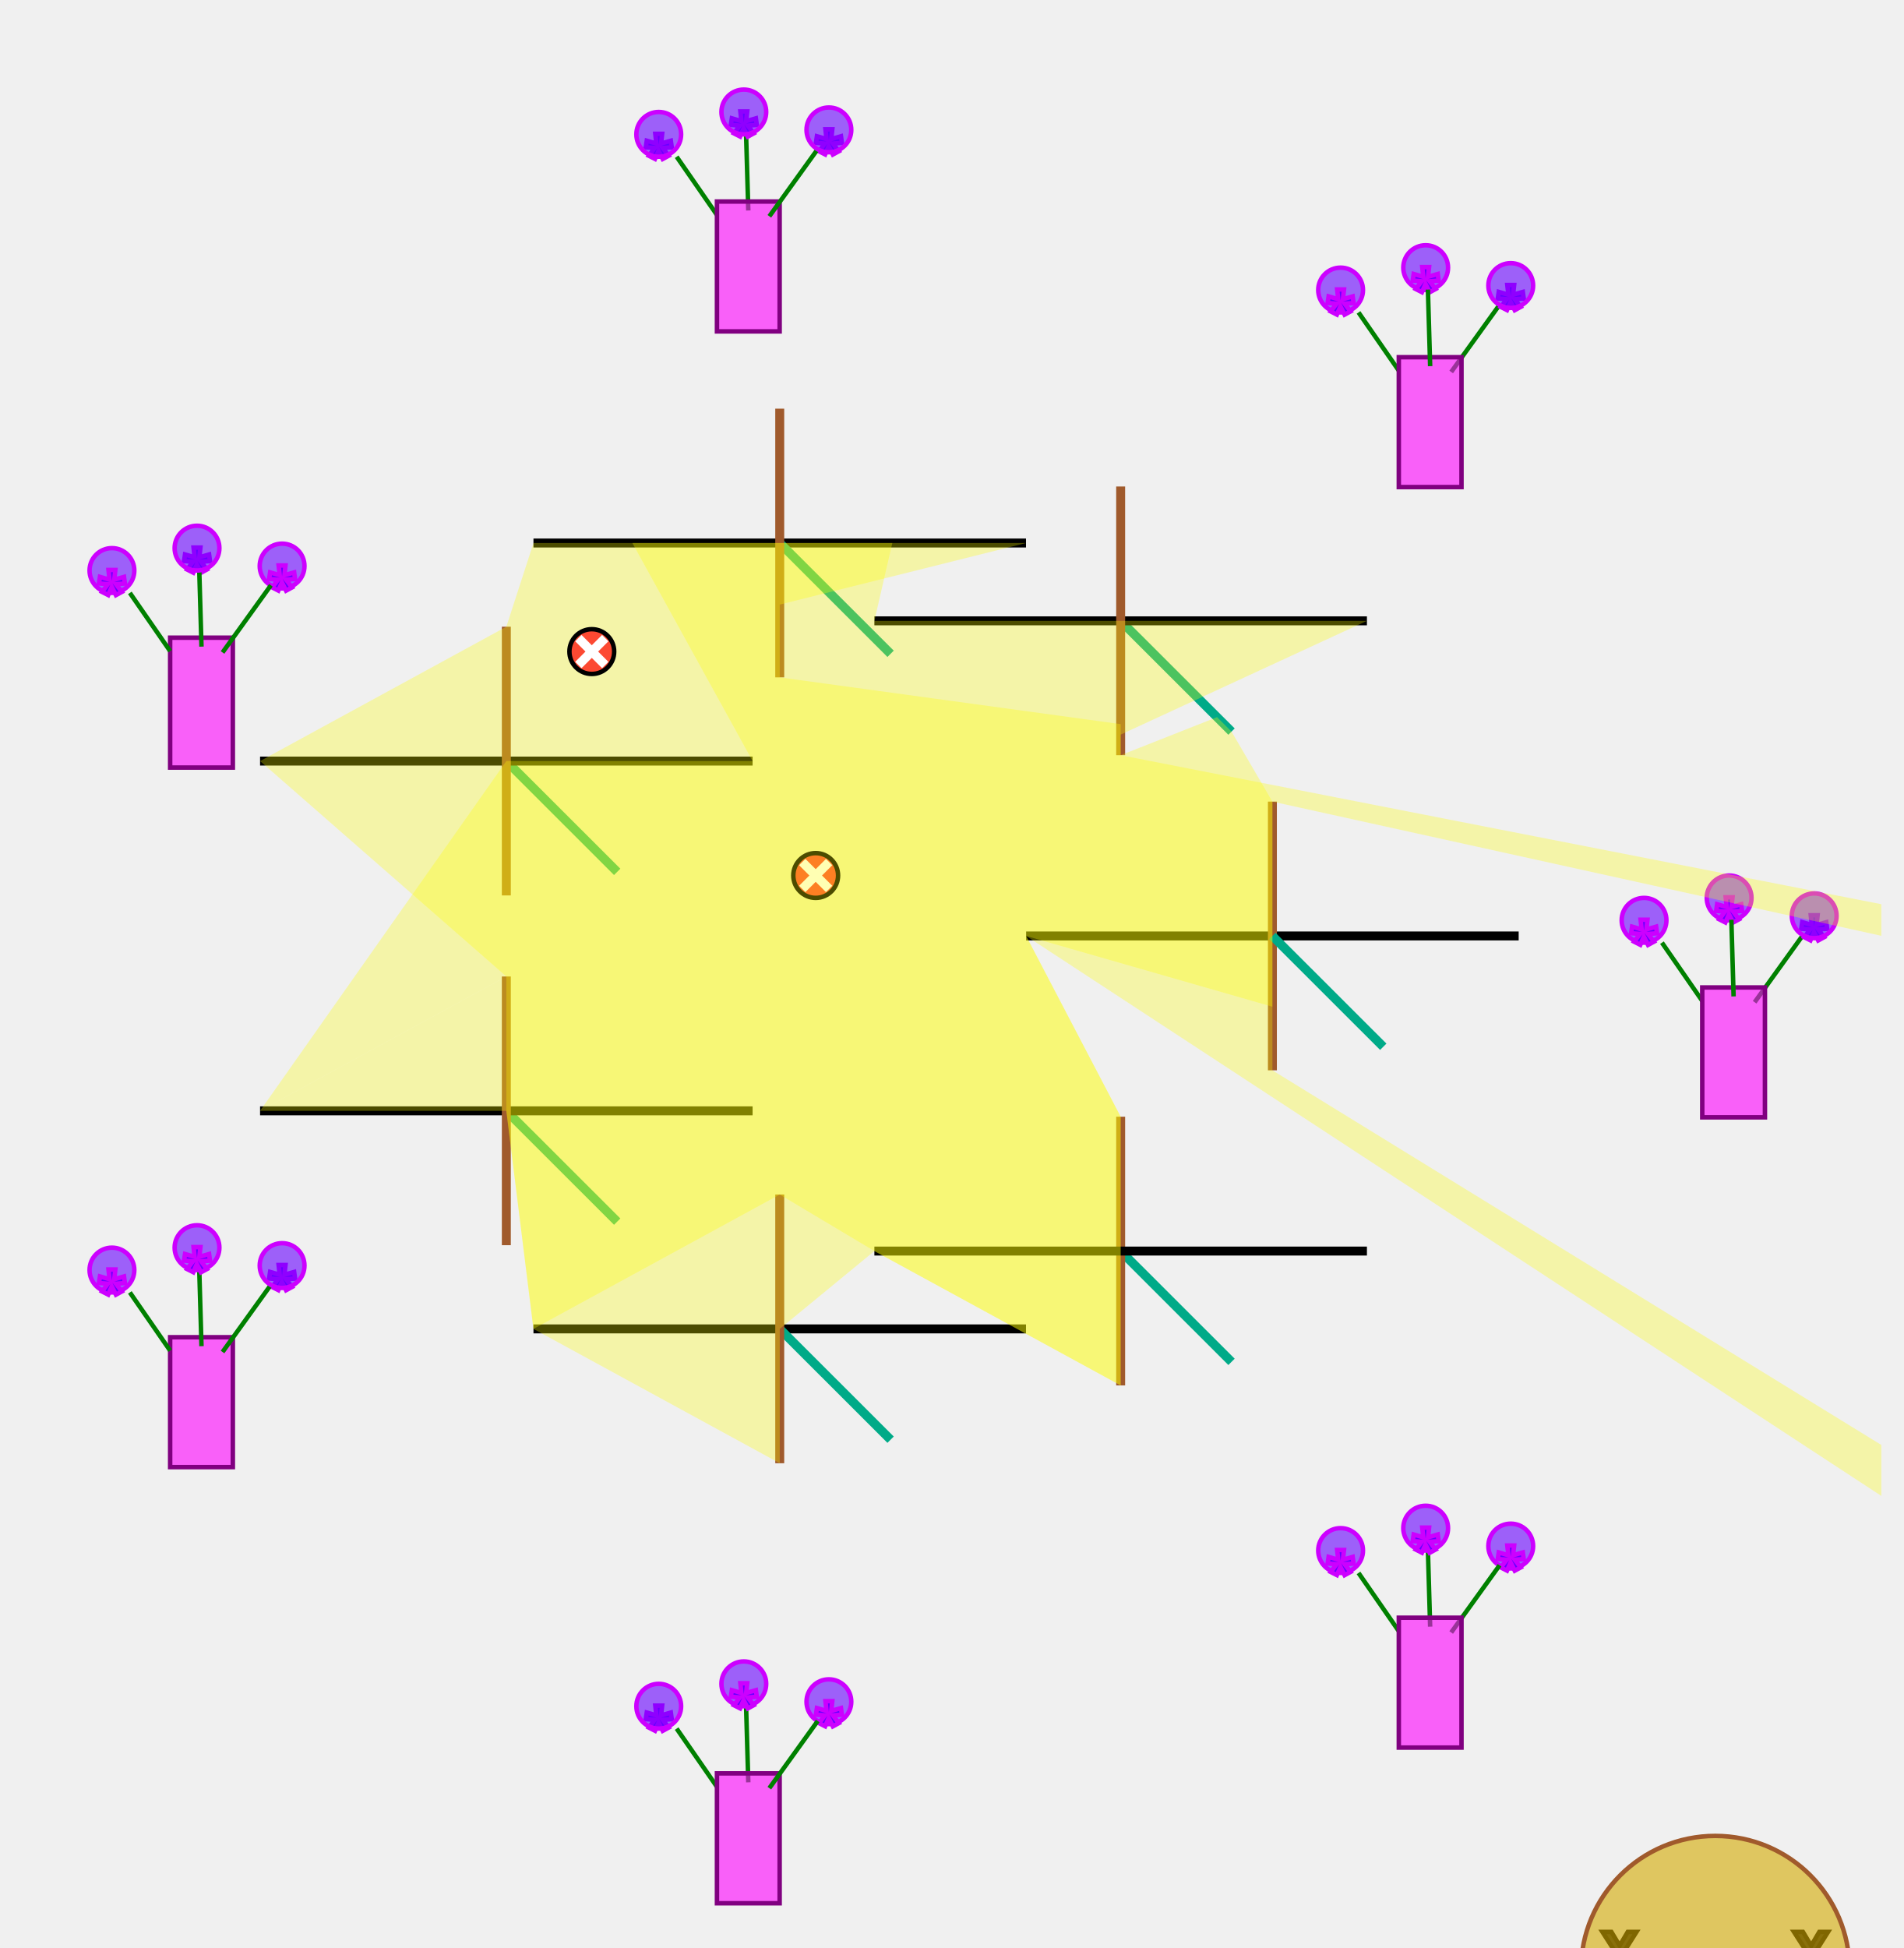
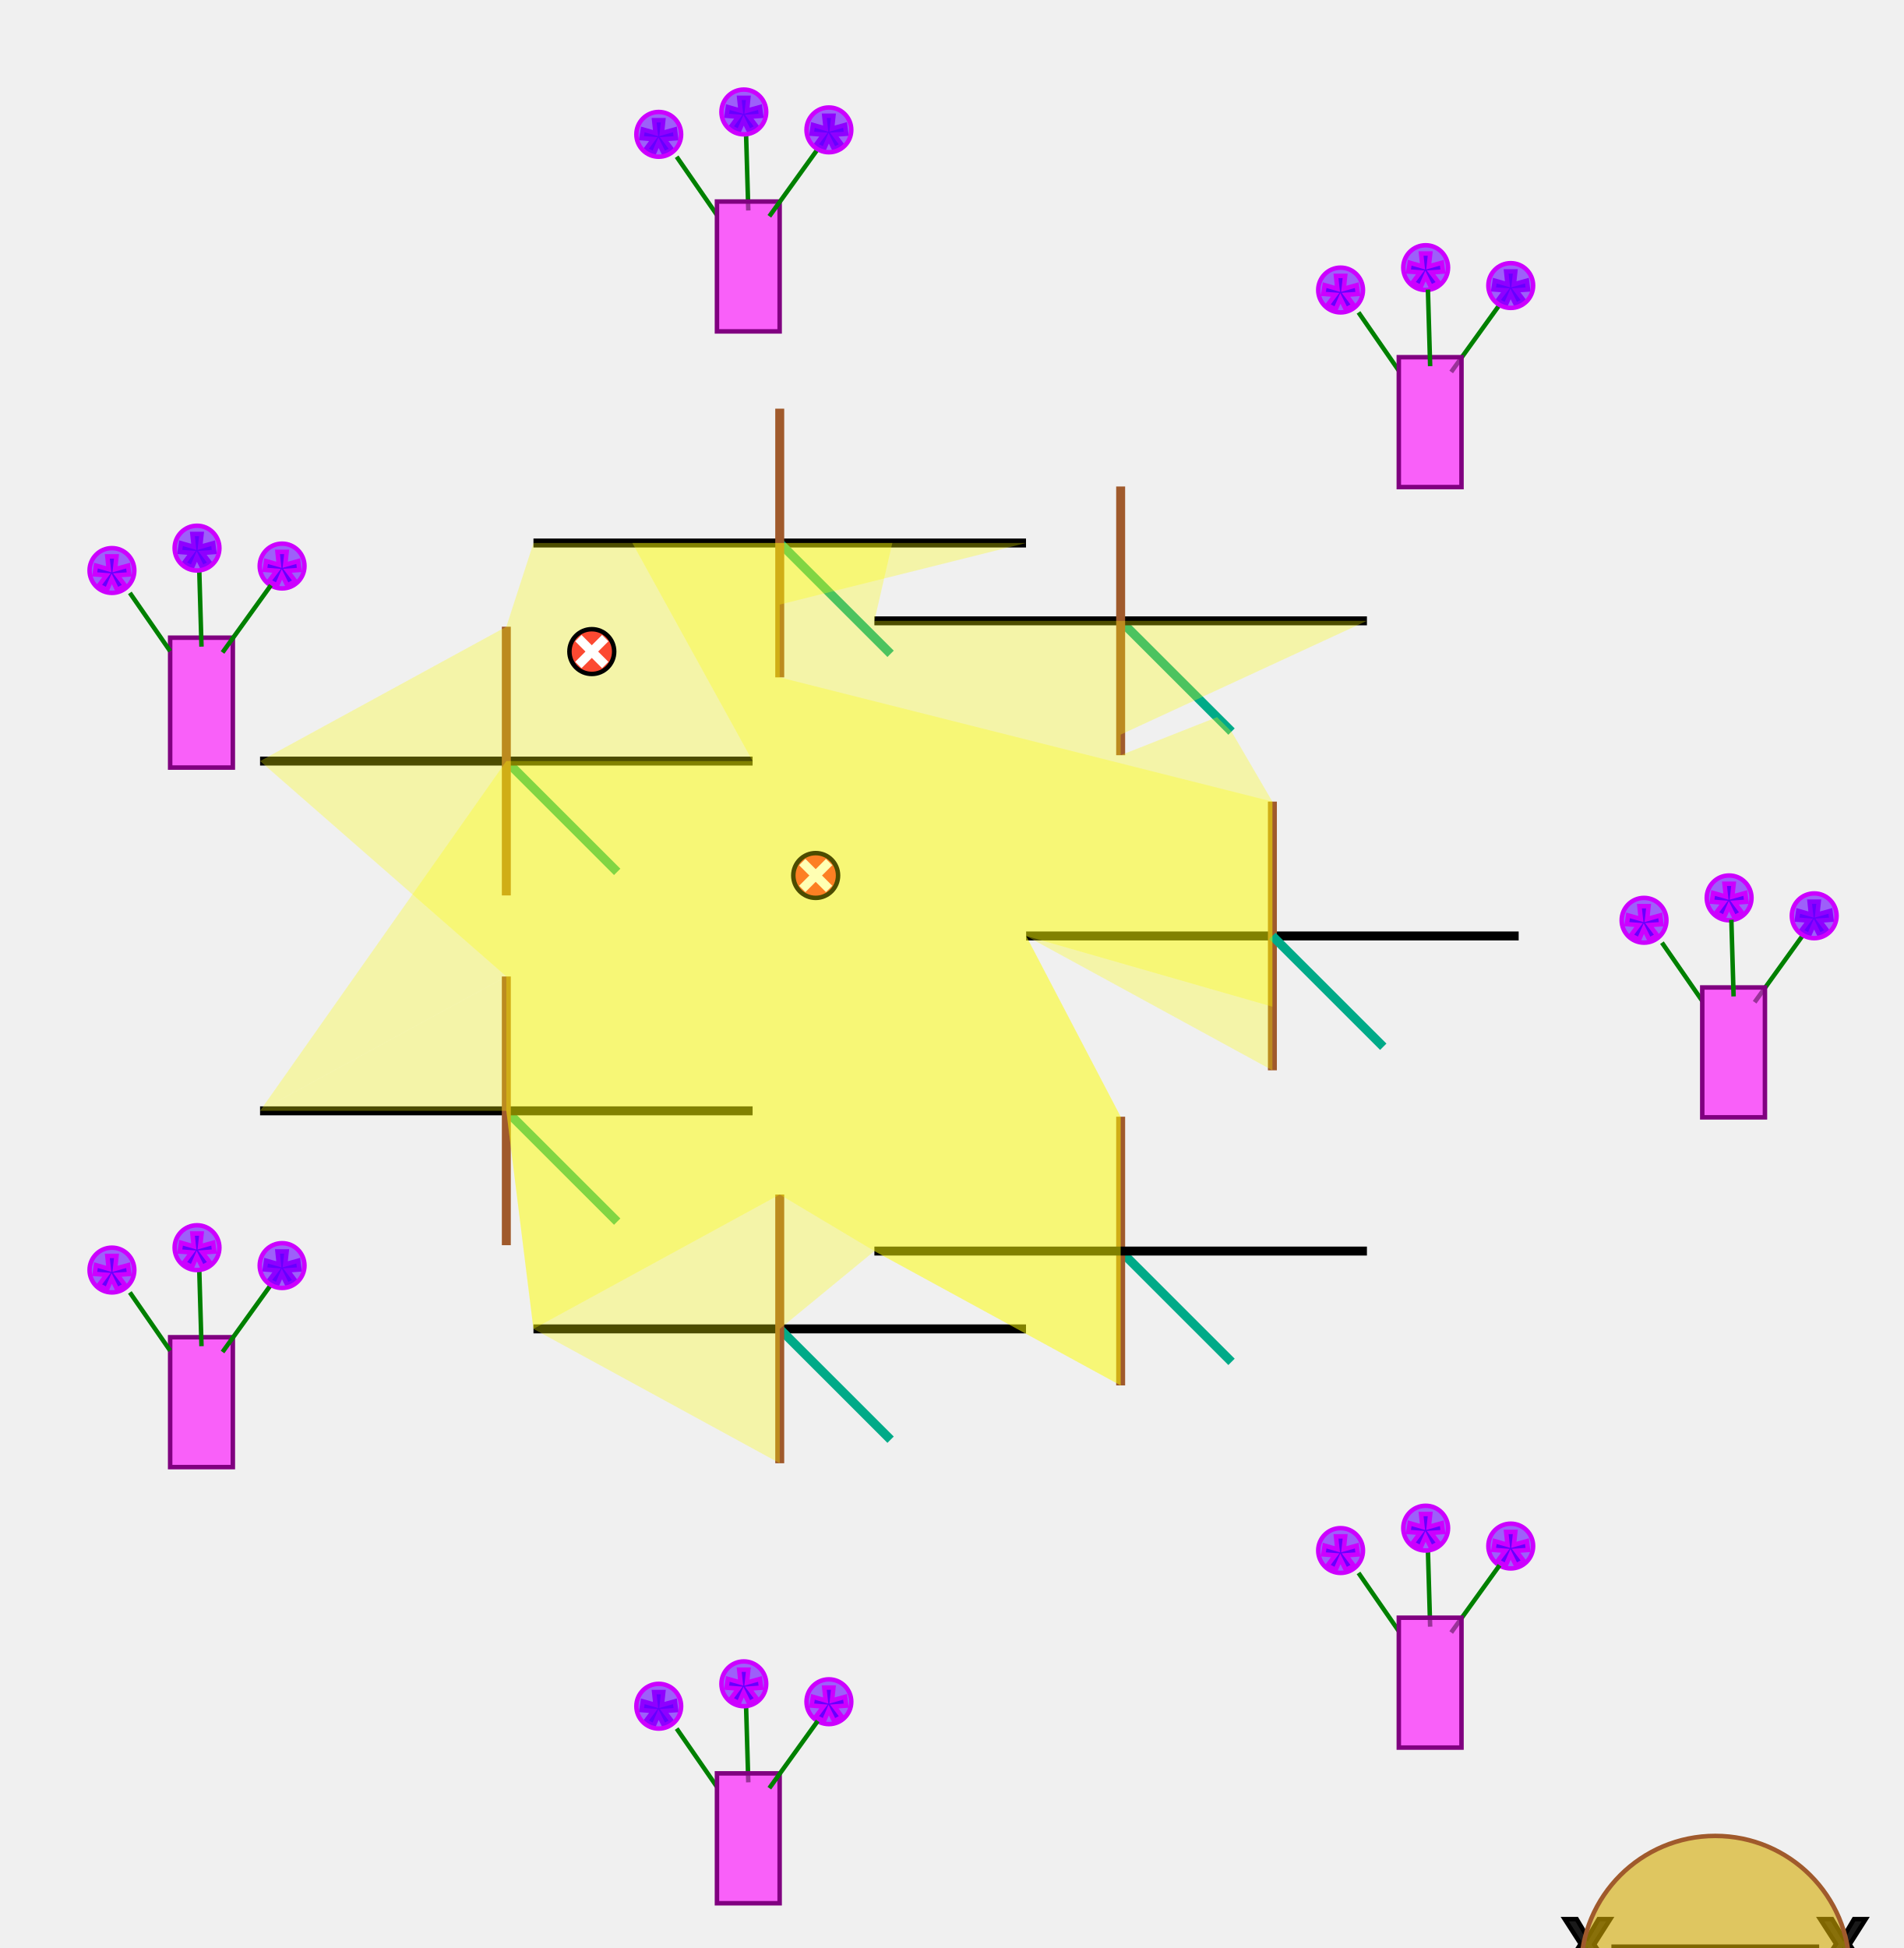
<svg xmlns="http://www.w3.org/2000/svg" viewBox="17.83 4.51 425.17 434.97">
-   <text x="202.95" y="42.51" font-family="sans" font-weight="bold" font-size="12.00" text-anchor="middle" stroke="#cc00ff" fill="#6600ff">*</text>
-   <text x="80.83" y="296.10" font-family="sans" font-weight="bold" font-size="12.00" text-anchor="middle" stroke="#cc00ff" fill="#6600ff">*</text>
+   <text x="202.95" y="42.51" font-family="sans-serif" font-weight="bold" font-size="12.00pt" text-anchor="middle" stroke="#cc00ff" fill="#6600ff"> * </text>
+   <text x="80.83" y="296.10" font-family="sans-serif" font-weight="bold" font-size="12.00pt" text-anchor="middle" stroke="#cc00ff" fill="#6600ff"> * </text>
  <line x1="336.73" y1="350.63" x2="337.23" y2="367.73" stroke="#008000" stroke-width="1" />
  <line x1="168.95" y1="390.49" x2="177.95" y2="403.49" stroke="#008000" stroke-width="1" />
  <rect x="55.83" y="303.10" width="14.00" height="29.00" stroke="#800080" fill="#FF00FF" fill-opacity="0.6" stroke-width="1" />
  <line x1="420.50" y1="213.30" x2="409.70" y2="228.30" stroke="#008000" stroke-width="1" />
  <line x1="184.45" y1="34.41" x2="184.95" y2="51.51" stroke="#008000" stroke-width="1" />
-   <text x="164.95" y="394.49" font-family="sans" font-weight="bold" font-size="12.00" text-anchor="middle" stroke="#cc00ff" fill="#6600ff">*</text>
+   <text x="164.95" y="394.49" font-family="sans-serif" font-weight="bold" font-size="12.00pt" text-anchor="middle" stroke="#cc00ff" fill="#6600ff"> * </text>
  <line x1="168.95" y1="39.51" x2="177.95" y2="52.51" stroke="#008000" stroke-width="1" />
  <line x1="184.45" y1="385.39" x2="184.95" y2="402.49" stroke="#008000" stroke-width="1" />
  <line x1="78.33" y1="291.40" x2="67.53" y2="306.40" stroke="#008000" stroke-width="1" />
  <circle cx="42.83" cy="288.10" r="5.00" stroke="#cc00ff" fill="#6600ff" fill-opacity="0.6" stroke-width="1" />
  <circle cx="355.23" cy="349.73" r="5.00" stroke="#cc00ff" fill="#6600ff" fill-opacity="0.6" stroke-width="1" />
  <line x1="352.73" y1="72.57" x2="341.93" y2="87.57" stroke="#008000" stroke-width="1" />
-   <text x="183.95" y="38.51" font-family="sans" font-weight="bold" font-size="12.00" text-anchor="middle" stroke="#cc00ff" fill="#6600ff">*</text>
+   <text x="183.95" y="38.51" font-family="sans-serif" font-weight="bold" font-size="12.00pt" text-anchor="middle" stroke="#cc00ff" fill="#6600ff"> * </text>
  <line x1="46.83" y1="293.10" x2="55.83" y2="306.10" stroke="#008000" stroke-width="1" />
  <line x1="389.00" y1="215.00" x2="398.00" y2="228.00" stroke="#008000" stroke-width="1" />
  <circle cx="183.95" cy="29.51" r="5.00" stroke="#cc00ff" fill="#6600ff" fill-opacity="0.6" stroke-width="1" />
-   <text x="164.95" y="43.51" font-family="sans" font-weight="bold" font-size="12.00" text-anchor="middle" stroke="#cc00ff" fill="#6600ff">*</text>
+   <text x="164.95" y="43.51" font-family="sans-serif" font-weight="bold" font-size="12.00pt" text-anchor="middle" stroke="#cc00ff" fill="#6600ff"> * </text>
  <rect x="177.95" y="49.51" width="14.00" height="29.00" stroke="#800080" fill="#FF00FF" fill-opacity="0.6" stroke-width="1" />
  <circle cx="164.95" cy="34.51" r="5.00" stroke="#cc00ff" fill="#6600ff" fill-opacity="0.6" stroke-width="1" />
  <circle cx="42.83" cy="131.90" r="5.00" stroke="#cc00ff" fill="#6600ff" fill-opacity="0.6" stroke-width="1" />
  <rect x="55.83" y="146.90" width="14.00" height="29.00" stroke="#800080" fill="#FF00FF" fill-opacity="0.6" stroke-width="1" />
  <circle cx="183.95" cy="380.49" r="5.00" stroke="#cc00ff" fill="#6600ff" fill-opacity="0.6" stroke-width="1" />
  <circle cx="317.23" cy="69.27" r="5.00" stroke="#cc00ff" fill="#6600ff" fill-opacity="0.6" stroke-width="1" />
-   <text x="61.83" y="135.90" font-family="sans" font-weight="bold" font-size="12.00" text-anchor="middle" stroke="#cc00ff" fill="#6600ff">*</text>
+   <text x="61.83" y="135.90" font-family="sans-serif" font-weight="bold" font-size="12.00pt" text-anchor="middle" stroke="#cc00ff" fill="#6600ff"> * </text>
  <circle cx="336.23" cy="64.27" r="5.00" stroke="#cc00ff" fill="#6600ff" fill-opacity="0.6" stroke-width="1" />
-   <text x="355.23" y="358.73" font-family="sans" font-weight="bold" font-size="12.00" text-anchor="middle" stroke="#cc00ff" fill="#6600ff">*</text>
+   <text x="355.23" y="358.73" font-family="sans-serif" font-weight="bold" font-size="12.00pt" text-anchor="middle" stroke="#cc00ff" fill="#6600ff"> * </text>
  <circle cx="404.00" cy="205.00" r="5.00" stroke="#cc00ff" fill="#6600ff" fill-opacity="0.6" stroke-width="1" />
-   <text x="336.23" y="73.27" font-family="sans" font-weight="bold" font-size="12.00" text-anchor="middle" stroke="#cc00ff" fill="#6600ff">*</text>
+   <text x="336.23" y="73.27" font-family="sans-serif" font-weight="bold" font-size="12.00pt" text-anchor="middle" stroke="#cc00ff" fill="#6600ff"> * </text>
  <circle cx="202.95" cy="384.49" r="5.00" stroke="#cc00ff" fill="#6600ff" fill-opacity="0.6" stroke-width="1" />
  <line x1="321.23" y1="74.27" x2="330.23" y2="87.27" stroke="#008000" stroke-width="1" />
  <circle cx="317.23" cy="350.73" r="5.00" stroke="#cc00ff" fill="#6600ff" fill-opacity="0.6" stroke-width="1" />
-   <text x="355.23" y="77.27" font-family="sans" font-weight="bold" font-size="12.00" text-anchor="middle" stroke="#cc00ff" fill="#6600ff">*</text>
+   <text x="355.23" y="77.27" font-family="sans-serif" font-weight="bold" font-size="12.00pt" text-anchor="middle" stroke="#cc00ff" fill="#6600ff"> * </text>
  <rect x="177.95" y="400.49" width="14.00" height="29.00" stroke="#800080" fill="#FF00FF" fill-opacity="0.6" stroke-width="1" />
-   <text x="423.00" y="218.00" font-family="sans" font-weight="bold" font-size="12.00" text-anchor="middle" stroke="#cc00ff" fill="#6600ff">*</text>
+   <text x="423.00" y="218.00" font-family="sans-serif" font-weight="bold" font-size="12.00pt" text-anchor="middle" stroke="#cc00ff" fill="#6600ff"> * </text>
  <circle cx="80.83" cy="130.90" r="5.00" stroke="#cc00ff" fill="#6600ff" fill-opacity="0.6" stroke-width="1" />
-   <text x="202.95" y="393.49" font-family="sans" font-weight="bold" font-size="12.00" text-anchor="middle" stroke="#cc00ff" fill="#6600ff">*</text>
-   <text x="183.95" y="389.49" font-family="sans" font-weight="bold" font-size="12.00" text-anchor="middle" stroke="#cc00ff" fill="#6600ff">*</text>
+   <text x="202.95" y="393.49" font-family="sans-serif" font-weight="bold" font-size="12.00pt" text-anchor="middle" stroke="#cc00ff" fill="#6600ff"> * </text>
+   <text x="183.95" y="389.49" font-family="sans-serif" font-weight="bold" font-size="12.00pt" text-anchor="middle" stroke="#cc00ff" fill="#6600ff"> * </text>
  <line x1="200.45" y1="388.79" x2="189.65" y2="403.79" stroke="#008000" stroke-width="1" />
  <line x1="200.45" y1="37.81" x2="189.65" y2="52.81" stroke="#008000" stroke-width="1" />
  <line x1="46.83" y1="136.90" x2="55.83" y2="149.90" stroke="#008000" stroke-width="1" />
-   <text x="317.23" y="359.73" font-family="sans" font-weight="bold" font-size="12.00" text-anchor="middle" stroke="#cc00ff" fill="#6600ff">*</text>
+   <text x="317.23" y="359.73" font-family="sans-serif" font-weight="bold" font-size="12.00pt" text-anchor="middle" stroke="#cc00ff" fill="#6600ff"> * </text>
  <circle cx="385.00" cy="210.00" r="5.00" stroke="#cc00ff" fill="#6600ff" fill-opacity="0.6" stroke-width="1" />
  <circle cx="423.00" cy="209.00" r="5.00" stroke="#cc00ff" fill="#6600ff" fill-opacity="0.6" stroke-width="1" />
-   <text x="404.00" y="214.00" font-family="sans" font-weight="bold" font-size="12.00" text-anchor="middle" stroke="#cc00ff" fill="#6600ff">*</text>
+   <text x="404.00" y="214.00" font-family="sans-serif" font-weight="bold" font-size="12.00pt" text-anchor="middle" stroke="#cc00ff" fill="#6600ff"> * </text>
  <line x1="62.33" y1="288.00" x2="62.83" y2="305.10" stroke="#008000" stroke-width="1" />
  <line x1="352.73" y1="354.03" x2="341.93" y2="369.03" stroke="#008000" stroke-width="1" />
  <rect x="330.23" y="84.27" width="14.00" height="29.00" stroke="#800080" fill="#FF00FF" fill-opacity="0.6" stroke-width="1" />
-   <text x="385.00" y="219.00" font-family="sans" font-weight="bold" font-size="12.00" text-anchor="middle" stroke="#cc00ff" fill="#6600ff">*</text>
-   <text x="42.83" y="140.90" font-family="sans" font-weight="bold" font-size="12.00" text-anchor="middle" stroke="#cc00ff" fill="#6600ff">*</text>
+   <text x="385.00" y="219.00" font-family="sans-serif" font-weight="bold" font-size="12.00pt" text-anchor="middle" stroke="#cc00ff" fill="#6600ff"> * </text>
+   <text x="42.83" y="140.90" font-family="sans-serif" font-weight="bold" font-size="12.00pt" text-anchor="middle" stroke="#cc00ff" fill="#6600ff"> * </text>
  <line x1="62.33" y1="131.80" x2="62.83" y2="148.90" stroke="#008000" stroke-width="1" />
  <circle cx="61.83" cy="283.10" r="5.00" stroke="#cc00ff" fill="#6600ff" fill-opacity="0.6" stroke-width="1" />
  <circle cx="336.23" cy="345.73" r="5.00" stroke="#cc00ff" fill="#6600ff" fill-opacity="0.6" stroke-width="1" />
  <circle cx="202.95" cy="33.51" r="5.00" stroke="#cc00ff" fill="#6600ff" fill-opacity="0.6" stroke-width="1" />
  <line x1="321.23" y1="355.73" x2="330.23" y2="368.73" stroke="#008000" stroke-width="1" />
  <rect x="330.23" y="365.73" width="14.00" height="29.00" stroke="#800080" fill="#FF00FF" fill-opacity="0.6" stroke-width="1" />
-   <text x="42.83" y="297.10" font-family="sans" font-weight="bold" font-size="12.00" text-anchor="middle" stroke="#cc00ff" fill="#6600ff">*</text>
+   <text x="42.83" y="297.10" font-family="sans-serif" font-weight="bold" font-size="12.00pt" text-anchor="middle" stroke="#cc00ff" fill="#6600ff"> * </text>
  <line x1="336.73" y1="69.17" x2="337.23" y2="86.27" stroke="#008000" stroke-width="1" />
-   <text x="61.83" y="292.10" font-family="sans" font-weight="bold" font-size="12.00" text-anchor="middle" stroke="#cc00ff" fill="#6600ff">*</text>
-   <text x="317.23" y="78.27" font-family="sans" font-weight="bold" font-size="12.00" text-anchor="middle" stroke="#cc00ff" fill="#6600ff">*</text>
-   <text x="80.83" y="139.90" font-family="sans" font-weight="bold" font-size="12.00" text-anchor="middle" stroke="#cc00ff" fill="#6600ff">*</text>
+   <text x="61.83" y="292.10" font-family="sans-serif" font-weight="bold" font-size="12.00pt" text-anchor="middle" stroke="#cc00ff" fill="#6600ff"> * </text>
+   <text x="317.23" y="78.27" font-family="sans-serif" font-weight="bold" font-size="12.00pt" text-anchor="middle" stroke="#cc00ff" fill="#6600ff"> * </text>
+   <text x="80.83" y="139.90" font-family="sans-serif" font-weight="bold" font-size="12.00pt" text-anchor="middle" stroke="#cc00ff" fill="#6600ff"> * </text>
  <rect x="398.00" y="225.00" width="14.00" height="29.00" stroke="#800080" fill="#FF00FF" fill-opacity="0.6" stroke-width="1" />
  <line x1="404.50" y1="209.90" x2="405.00" y2="227.00" stroke="#008000" stroke-width="1" />
  <circle cx="61.83" cy="126.90" r="5.00" stroke="#cc00ff" fill="#6600ff" fill-opacity="0.6" stroke-width="1" />
-   <text x="336.23" y="354.73" font-family="sans" font-weight="bold" font-size="12.00" text-anchor="middle" stroke="#cc00ff" fill="#6600ff">*</text>
+   <text x="336.23" y="354.73" font-family="sans-serif" font-weight="bold" font-size="12.00pt" text-anchor="middle" stroke="#cc00ff" fill="#6600ff"> * </text>
  <circle cx="355.23" cy="68.27" r="5.00" stroke="#cc00ff" fill="#6600ff" fill-opacity="0.6" stroke-width="1" />
  <circle cx="80.83" cy="287.10" r="5.00" stroke="#cc00ff" fill="#6600ff" fill-opacity="0.6" stroke-width="1" />
  <line x1="78.33" y1="135.20" x2="67.53" y2="150.20" stroke="#008000" stroke-width="1" />
  <circle cx="164.95" cy="385.49" r="5.00" stroke="#cc00ff" fill="#6600ff" fill-opacity="0.6" stroke-width="1" />
  <line x1="400.91" y1="444.45" x2="425.67" y2="469.19" stroke="#00aa88" stroke-width="1" />
-   <text x="400.91" y="444.45" font-family="sans" font-weight="bold" font-size="12.00" text-anchor="middle" stroke="#000000" fill="#1a1a1a">X---------X</text>
+   <text x="400.91" y="444.45" font-family="sans-serif" font-weight="bold" font-size="12.00pt" text-anchor="middle" stroke="#000000" fill="#1a1a1a"> X---------X </text>
  <line x1="400.91" y1="522.55" x2="425.67" y2="547.29" stroke="#00aa88" stroke-width="1" />
  <line x1="538.11" y1="413.14" x2="562.87" y2="437.87" stroke="#00aa88" stroke-width="1" />
-   <text x="400.91" y="522.55" font-family="sans" font-weight="bold" font-size="12.00" text-anchor="middle" stroke="#000000" fill="#1a1a1a">X---------X</text>
+   <text x="400.91" y="522.55" font-family="sans-serif" font-weight="bold" font-size="12.00pt" text-anchor="middle" stroke="#000000" fill="#1a1a1a"> X---------X </text>
  <circle cx="400.91" cy="522.55" r="30.00" stroke="#a05a2c" fill="#d4aa00" fill-opacity="0.6" stroke-width="1" />
  <circle cx="400.91" cy="444.45" r="30.00" stroke="#a05a2c" fill="#d4aa00" fill-opacity="0.6" stroke-width="1" />
-   <text x="538.11" y="413.14" font-family="sans" font-weight="bold" font-size="12.00" text-anchor="middle" stroke="#000000" fill="#1a1a1a">X---------X</text>
+   <text x="538.11" y="413.14" font-family="sans-serif" font-weight="bold" font-size="12.00pt" text-anchor="middle" stroke="#000000" fill="#1a1a1a"> X---------X </text>
  <circle cx="538.11" cy="413.14" r="30.00" stroke="#a05a2c" fill="#d4aa00" fill-opacity="0.6" stroke-width="1" />
  <line x1="461.97" y1="395.76" x2="486.73" y2="420.50" stroke="#00aa88" stroke-width="1" />
  <line x1="130.91" y1="174.45" x2="155.67" y2="199.19" stroke="#00aa88" stroke-width="2.0" />
  <line x1="268.11" y1="283.86" x2="292.87" y2="308.60" stroke="#00aa88" stroke-width="2.0" />
  <line x1="136.97" y1="125.76" x2="246.97" y2="125.76" stroke="#000000" stroke-width="2.0" />
  <line x1="136.97" y1="301.24" x2="246.97" y2="301.24" stroke="#000000" stroke-width="2.0" />
  <line x1="191.97" y1="301.24" x2="216.73" y2="325.98" stroke="#00aa88" stroke-width="2.0" />
  <line x1="247.00" y1="213.50" x2="357.00" y2="213.50" stroke="#000000" stroke-width="2.0" />
  <line x1="302.00" y1="183.50" x2="302.00" y2="243.50" stroke="#a05a2c" stroke-width="2.0" />
  <line x1="75.91" y1="174.45" x2="185.91" y2="174.45" stroke="#000000" stroke-width="2.0" />
  <line x1="130.91" y1="252.55" x2="155.67" y2="277.29" stroke="#00aa88" stroke-width="2.0" />
  <line x1="302.00" y1="213.50" x2="326.76" y2="238.24" stroke="#00aa88" stroke-width="2.0" />
  <line x1="268.11" y1="253.86" x2="268.11" y2="313.86" stroke="#a05a2c" stroke-width="2.0" />
  <line x1="268.11" y1="143.14" x2="292.87" y2="167.87" stroke="#00aa88" stroke-width="2.0" />
  <line x1="75.91" y1="252.55" x2="185.91" y2="252.55" stroke="#000000" stroke-width="2.0" />
  <line x1="130.91" y1="222.55" x2="130.91" y2="282.55" stroke="#a05a2c" stroke-width="2.0" />
  <line x1="130.91" y1="144.45" x2="130.91" y2="204.45" stroke="#a05a2c" stroke-width="2.0" />
  <line x1="213.11" y1="143.14" x2="323.11" y2="143.14" stroke="#000000" stroke-width="2.0" />
  <line x1="268.11" y1="113.14" x2="268.11" y2="173.14" stroke="#a05a2c" stroke-width="2.0" />
  <line x1="191.97" y1="125.76" x2="216.73" y2="150.50" stroke="#00aa88" stroke-width="2.0" />
  <line x1="191.97" y1="271.24" x2="191.97" y2="331.24" stroke="#a05a2c" stroke-width="2.0" />
  <line x1="191.97" y1="95.76" x2="191.97" y2="155.76" stroke="#a05a2c" stroke-width="2.0" />
  <line x1="213.11" y1="283.86" x2="323.11" y2="283.86" stroke="#000000" stroke-width="2.0" />
  <polygon points="302.00,200.00 302.00,229.30 247.00,213.50 268.11,253.86 268.11,313.86 213.11,283.86 191.97,301.24 191.97,271.24 136.97,301.24 130.91,252.55 75.91,252.55 130.91,222.55 75.91,174.45 185.91,174.45 159.06,125.76 217.12,125.76 213.11,143.14 323.11,143.14 268.11,168.54 268.11,173.14 289.64,164.64 292.87,167.87 302.00,183.50" stroke="none" fill="#FFFF00" fill-opacity="0.30" stroke-width="2" />
  <circle cx="200.00" cy="200.00" r="5.00" fill="#FF0000" fill-opacity="0.7" stroke="black" stroke-width="1" />
  <line x1="197.00" y1="197.00" x2="203.00" y2="203.00" stroke="white" stroke-width="2" />
  <line x1="197.00" y1="203.00" x2="203.00" y2="197.00" stroke="white" stroke-width="2" />
-   <polygon points="191.97,150.00 191.97,155.76 268.11,166.20 268.11,173.14 438.00,206.41 438.00,213.47 302.00,183.50 302.00,243.50 438.00,327.16 438.00,338.54 247.00,213.50 268.11,253.86 268.11,313.86 213.11,283.86 191.97,271.24 191.97,331.24 136.97,301.24 130.91,252.55 130.91,222.55 75.91,252.55 130.91,174.45 75.91,174.45 130.91,144.45 136.97,125.76 246.97,125.76 191.97,139.51" stroke="none" fill="#FFFF00" fill-opacity="0.30" stroke-width="2" />
+   <polygon points="191.97,150.00 191.97,155.76 302.00,183.50 302.00,243.50 247.00,213.50 268.11,253.86 268.11,313.86 213.11,283.86 191.97,271.24 191.97,331.24 136.97,301.24 130.91,252.55 130.91,222.55 75.91,252.55 130.91,174.45 75.91,174.45 130.91,144.45 136.97,125.76 246.97,125.76 191.97,139.51" stroke="none" fill="#FFFF00" fill-opacity="0.30" stroke-width="2" />
  <circle cx="150.00" cy="150.00" r="5.00" fill="#FF0000" fill-opacity="0.7" stroke="black" stroke-width="1" />
  <line x1="147.00" y1="147.00" x2="153.00" y2="153.00" stroke="white" stroke-width="2" />
  <line x1="147.00" y1="153.00" x2="153.00" y2="147.00" stroke="white" stroke-width="2" />
</svg>
